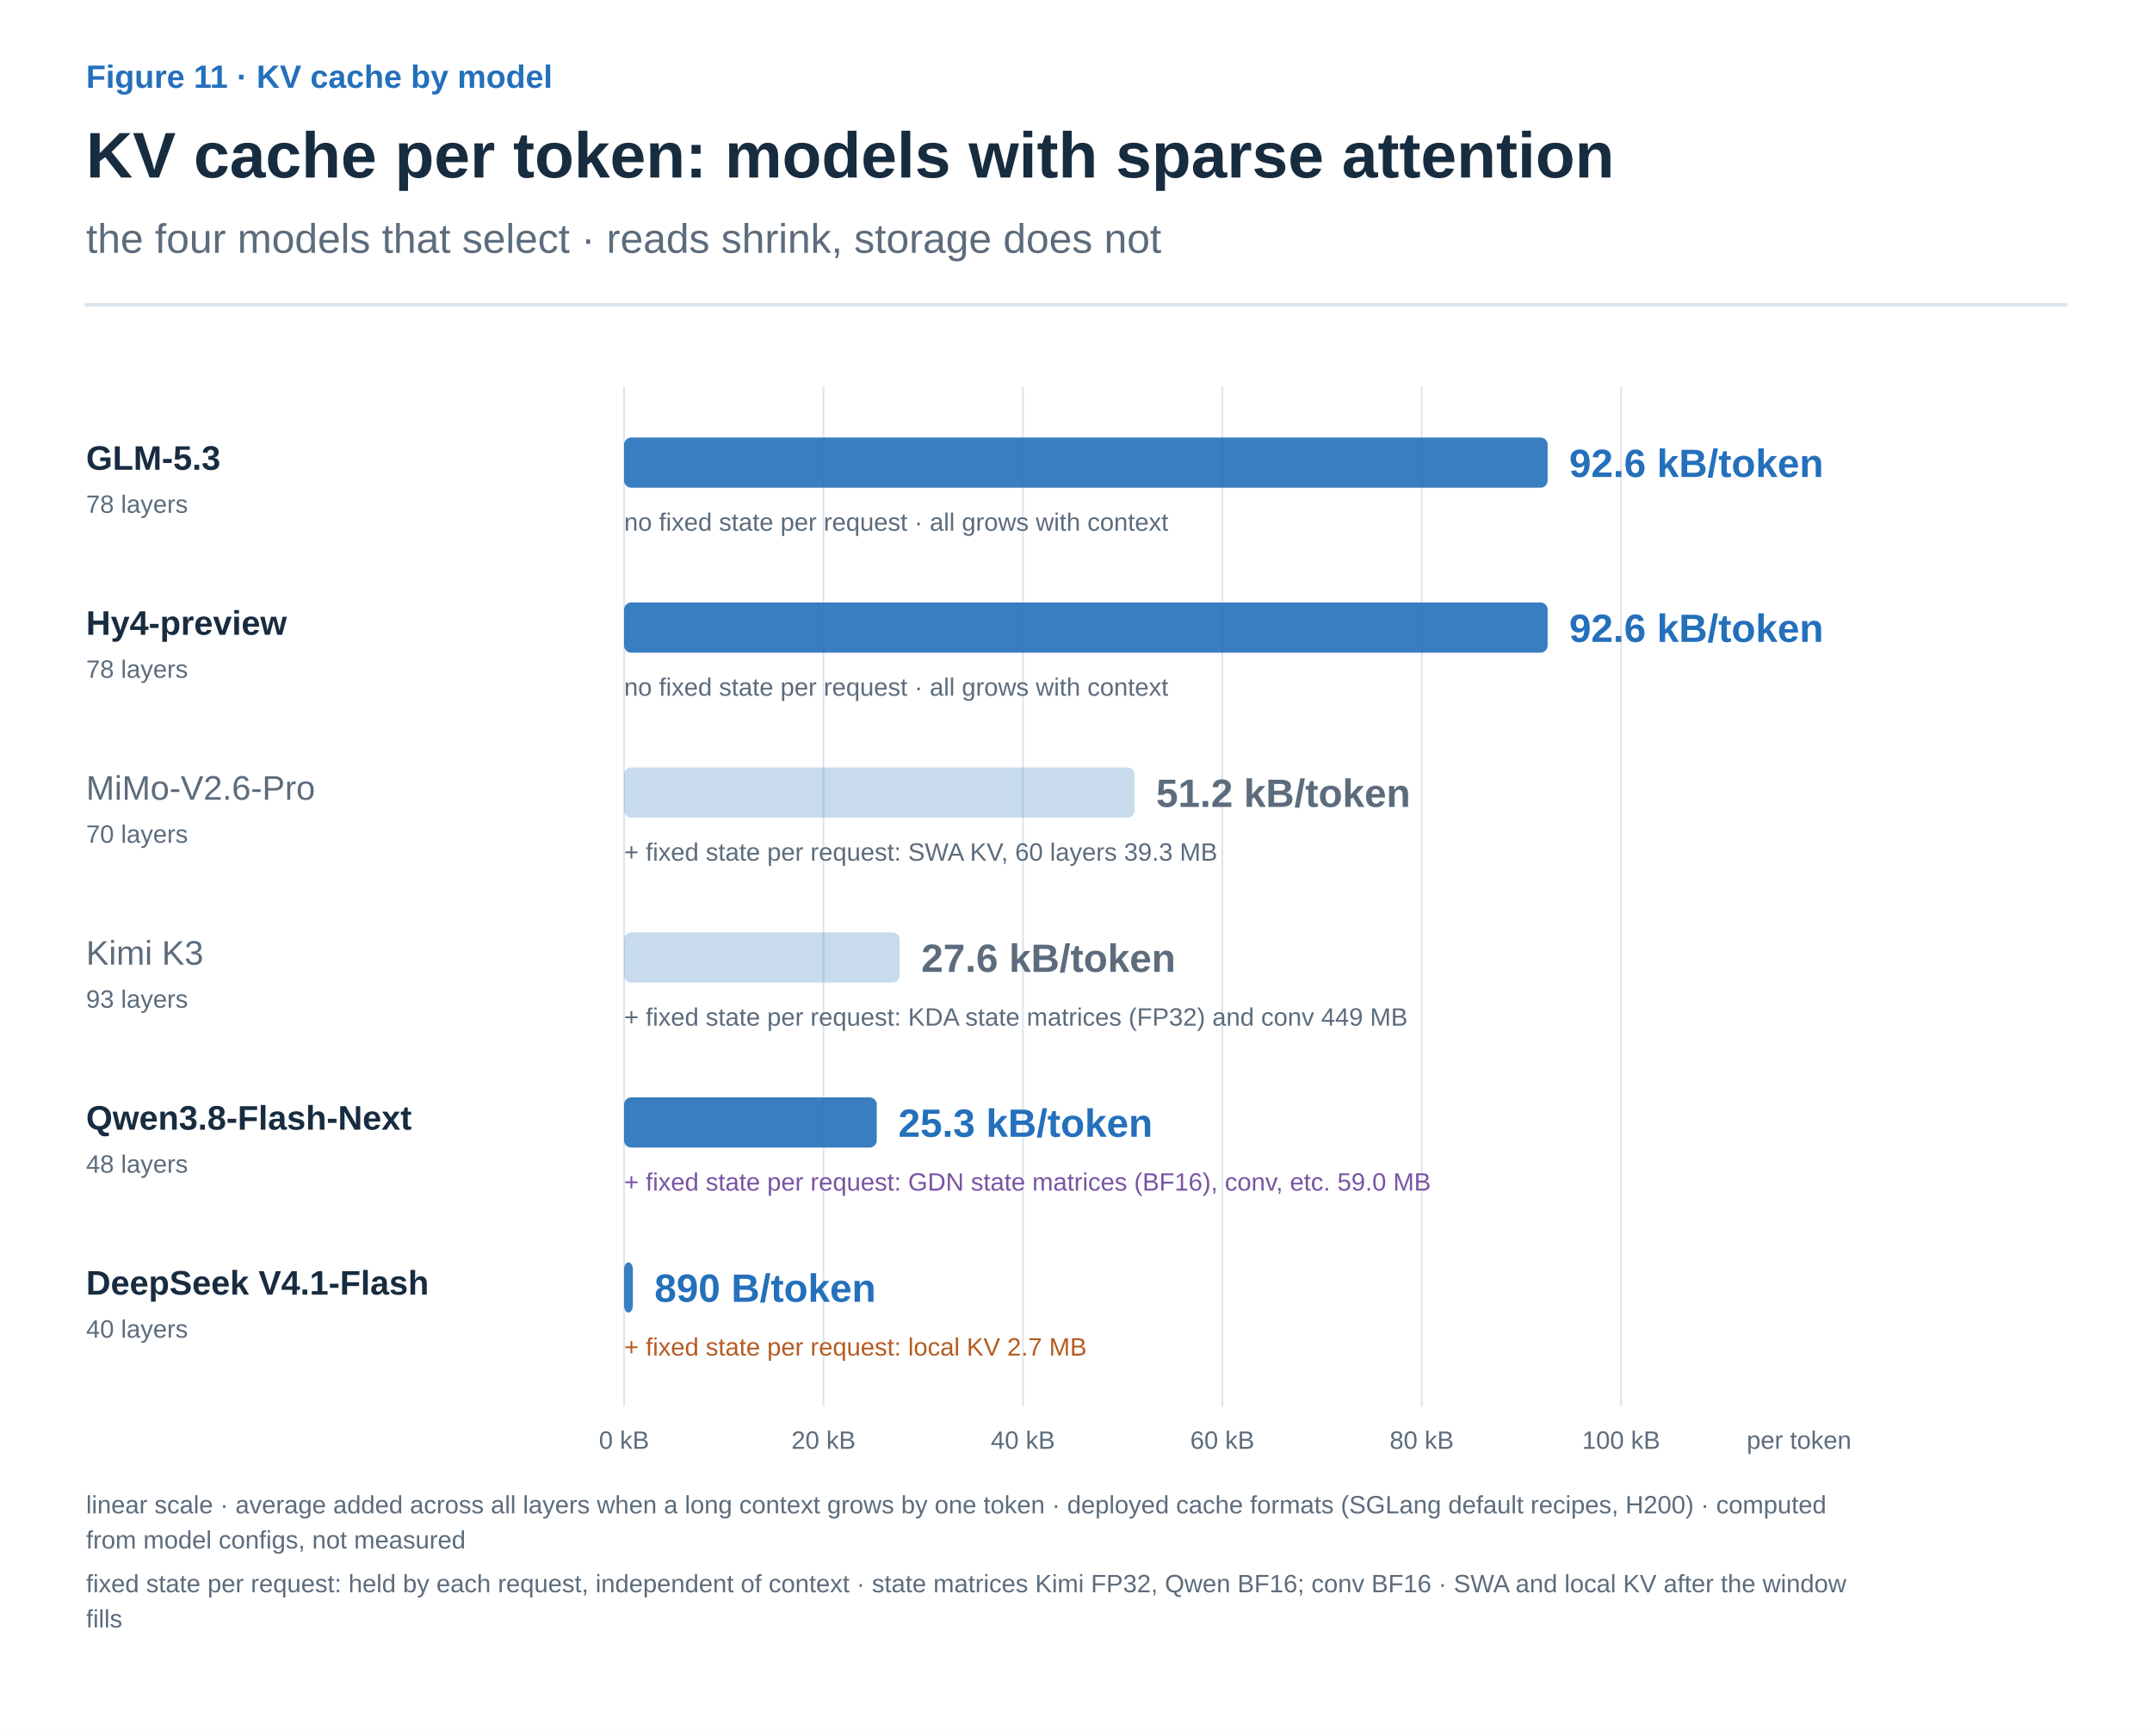
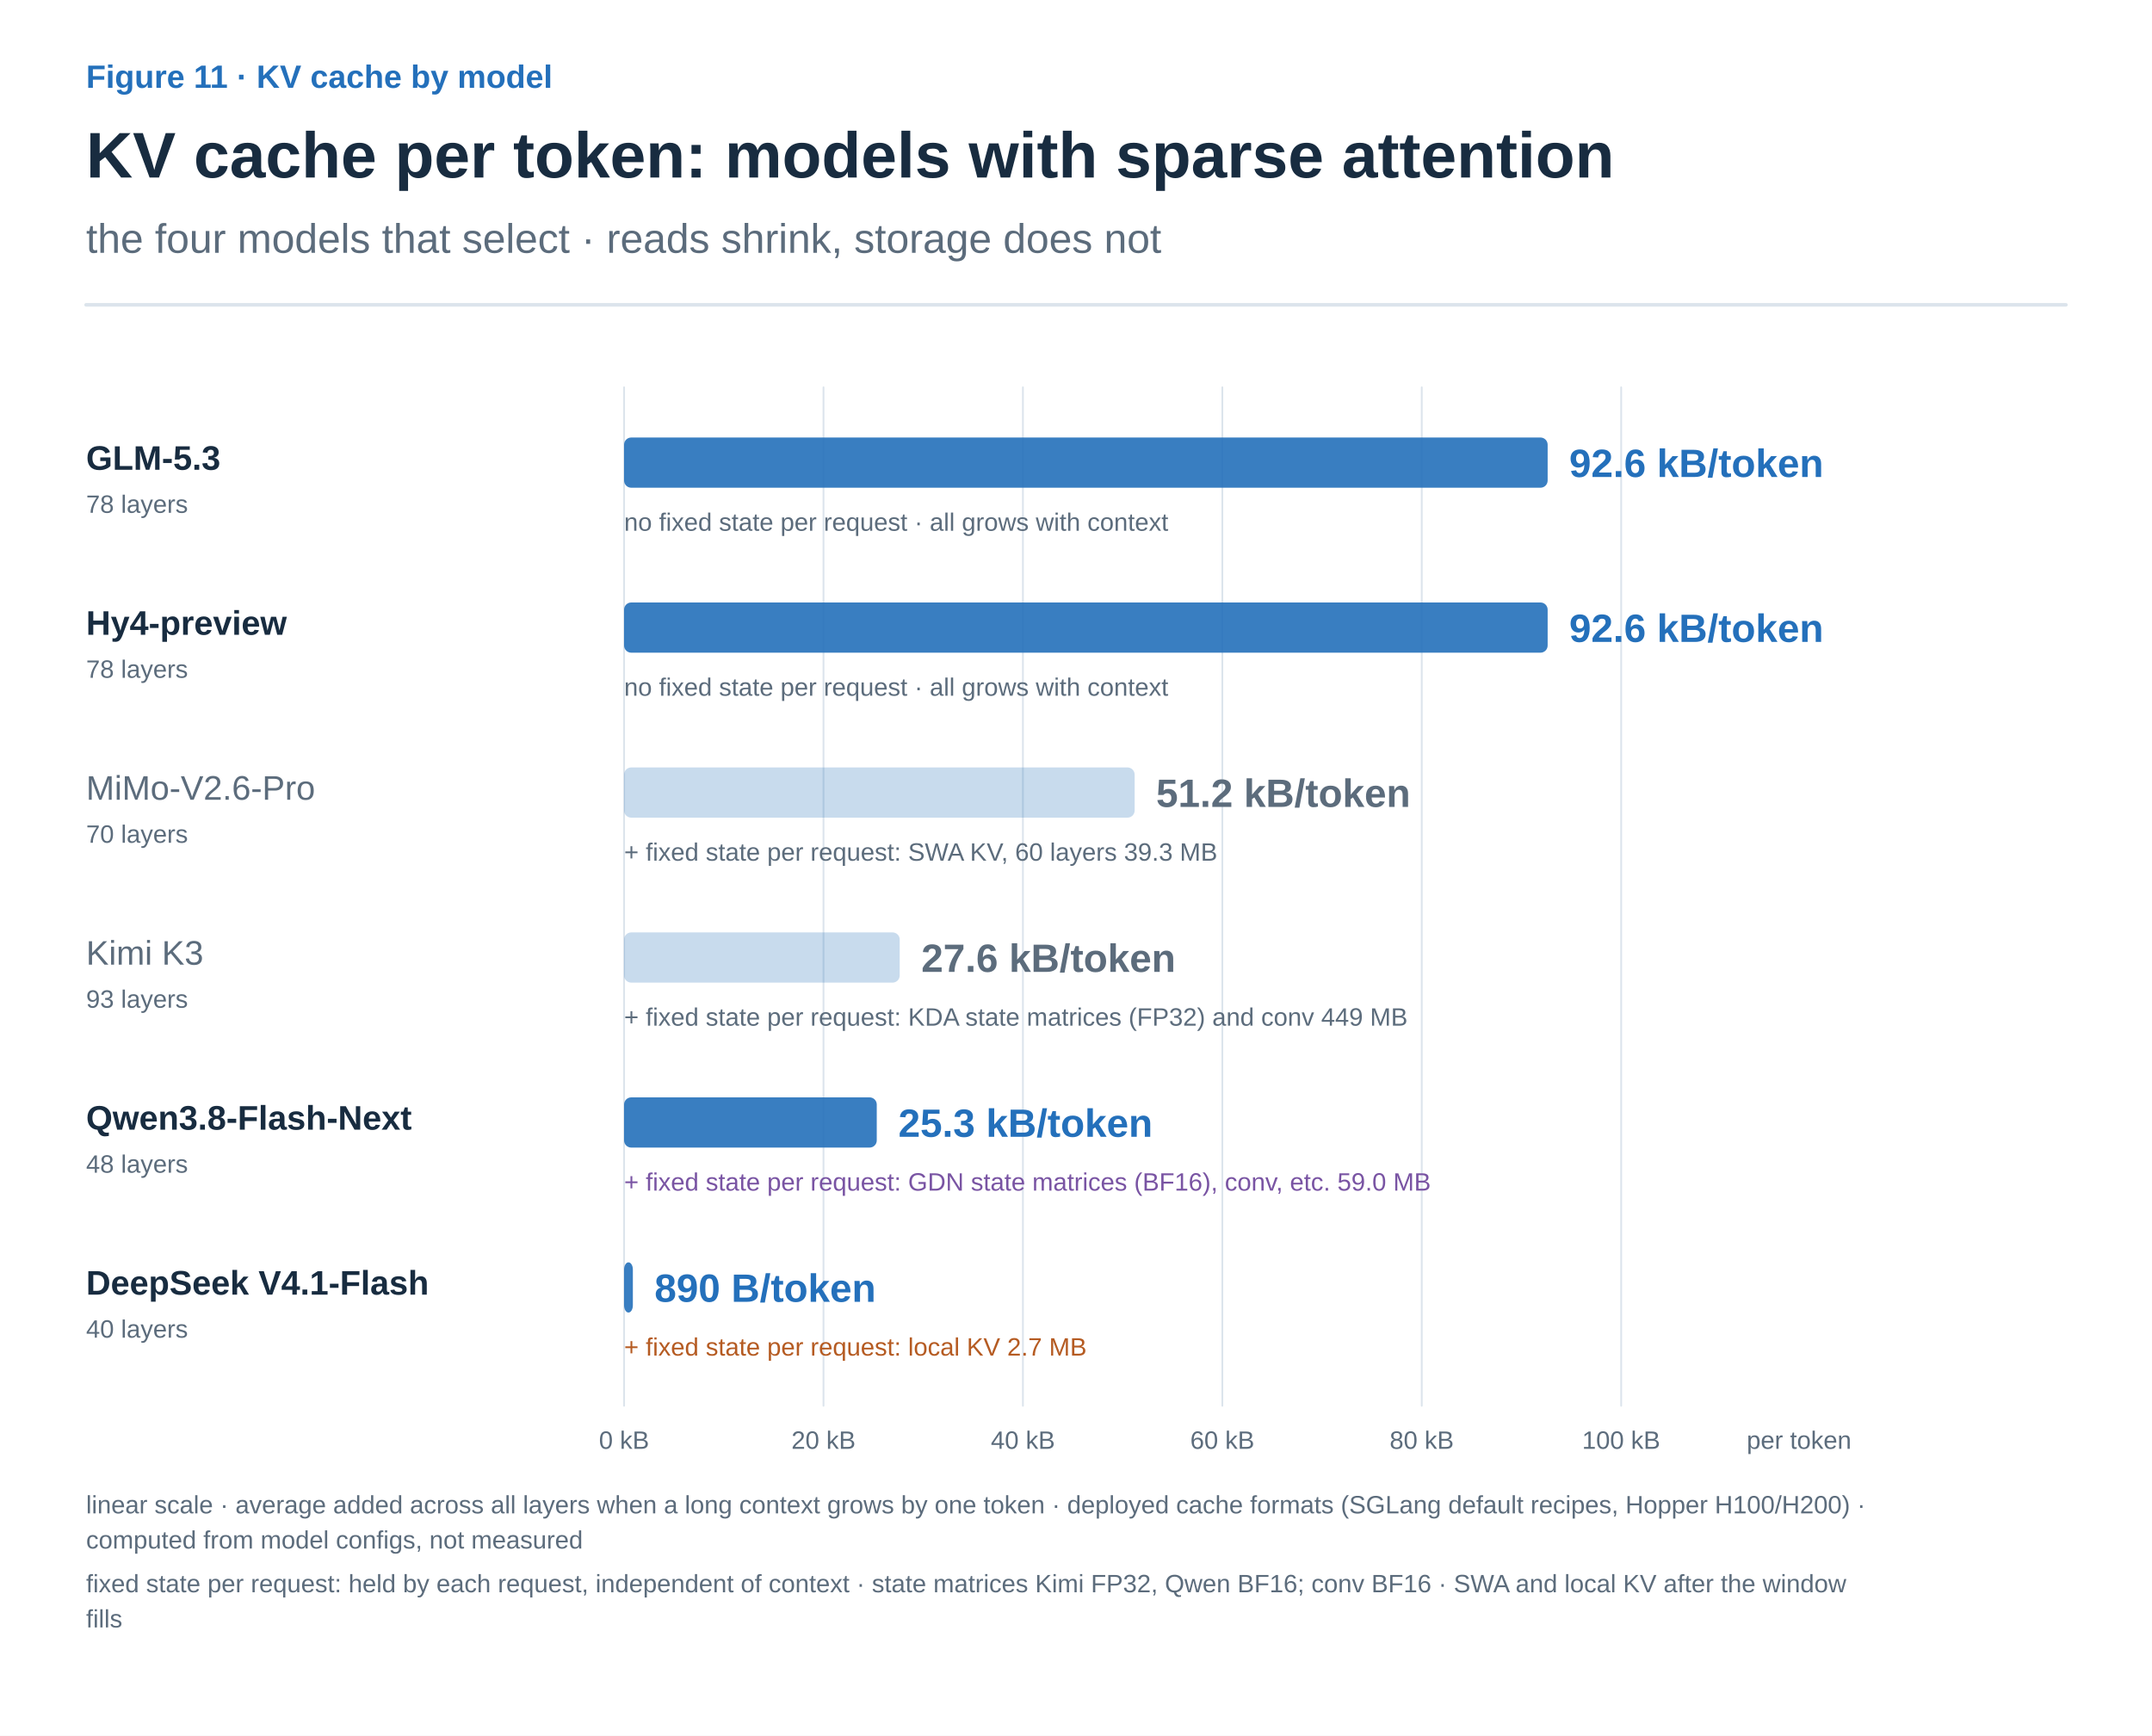
<svg xmlns="http://www.w3.org/2000/svg" width="1200" height="968" viewBox="0 0 1200 968" role="img" aria-labelledby="title desc">
  <defs>
    <marker id="arrow-ink" viewBox="0 0 10 10" refX="8" refY="5" markerWidth="6" markerHeight="6" orient="auto">
      <path d="M1 1 L9 5 L1 9" fill="none" stroke="#182C40" stroke-width="1.6" />
    </marker>
    <marker id="arrow-muted" viewBox="0 0 10 10" refX="8" refY="5" markerWidth="6" markerHeight="6" orient="auto">
      <path d="M1 1 L9 5 L1 9" fill="none" stroke="#5C6C7C" stroke-width="1.6" />
    </marker>
    <marker id="arrow-line" viewBox="0 0 10 10" refX="8" refY="5" markerWidth="6" markerHeight="6" orient="auto">
      <path d="M1 1 L9 5 L1 9" fill="none" stroke="#DCE4EC" stroke-width="1.6" />
    </marker>
    <marker id="arrow-paper" viewBox="0 0 10 10" refX="8" refY="5" markerWidth="6" markerHeight="6" orient="auto">
      <path d="M1 1 L9 5 L1 9" fill="none" stroke="#FFFFFF" stroke-width="1.6" />
    </marker>
    <marker id="arrow-blue" viewBox="0 0 10 10" refX="8" refY="5" markerWidth="6" markerHeight="6" orient="auto">
      <path d="M1 1 L9 5 L1 9" fill="none" stroke="#2470BB" stroke-width="1.6" />
    </marker>
    <marker id="arrow-teal" viewBox="0 0 10 10" refX="8" refY="5" markerWidth="6" markerHeight="6" orient="auto">
      <path d="M1 1 L9 5 L1 9" fill="none" stroke="#287D78" stroke-width="1.6" />
    </marker>
    <marker id="arrow-orange" viewBox="0 0 10 10" refX="8" refY="5" markerWidth="6" markerHeight="6" orient="auto">
      <path d="M1 1 L9 5 L1 9" fill="none" stroke="#B55B22" stroke-width="1.6" />
    </marker>
    <marker id="arrow-purple" viewBox="0 0 10 10" refX="8" refY="5" markerWidth="6" markerHeight="6" orient="auto">
      <path d="M1 1 L9 5 L1 9" fill="none" stroke="#7954A3" stroke-width="1.6" />
    </marker>
    <marker id="arrow-gray" viewBox="0 0 10 10" refX="8" refY="5" markerWidth="6" markerHeight="6" orient="auto">
      <path d="M1 1 L9 5 L1 9" fill="none" stroke="#657789" stroke-width="1.6" />
    </marker>
    <marker id="arrow-red" viewBox="0 0 10 10" refX="8" refY="5" markerWidth="6" markerHeight="6" orient="auto">
      <path d="M1 1 L9 5 L1 9" fill="none" stroke="#B34242" stroke-width="1.6" />
    </marker>
    <marker id="arrow-indigo" viewBox="0 0 10 10" refX="8" refY="5" markerWidth="6" markerHeight="6" orient="auto">
      <path d="M1 1 L9 5 L1 9" fill="none" stroke="#4C60A8" stroke-width="1.6" />
    </marker>
    <marker id="arrow-slate" viewBox="0 0 10 10" refX="8" refY="5" markerWidth="6" markerHeight="6" orient="auto">
      <path d="M1 1 L9 5 L1 9" fill="none" stroke="#8191A0" stroke-width="1.6" />
    </marker>
    <marker id="arrow-surface" viewBox="0 0 10 10" refX="8" refY="5" markerWidth="6" markerHeight="6" orient="auto">
      <path d="M1 1 L9 5 L1 9" fill="none" stroke="#F8FAFC" stroke-width="1.6" />
    </marker>
  </defs>
  <style>text{font-family:Arial,"Apple SD Gothic Neo","Noto Sans KR",sans-serif}text[font-family]{font-family:Menlo,Consolas,monospace}path{stroke-linecap:round;stroke-linejoin:round}</style>
  <rect width="100%" height="100%" fill="white" />
  <text x="48" y="49" fill="#2470BB" font-size="18" font-weight="600" text-anchor="start" data-max-width="1104">Figure 11 · KV cache by model</text>
  <text x="48" y="99" fill="#182C40" font-size="36" font-weight="700" text-anchor="start" data-max-width="1104">KV cache per token: models with sparse attention</text>
  <text x="48" y="141" fill="#5C6C7C" font-size="23" font-weight="400" text-anchor="start" data-max-width="1104">the four models that select · reads shrink, storage does not</text>
  <path d="M48,170 H1152" stroke="#DCE4EC" stroke-width="2" />
  <g transform="translate(48 206) scale(1)" data-panel="1">
    <path d="M856 10 L856 578" stroke="#DCE4EC" stroke-width="1" fill="none" />
    <path d="M744.8 10 L744.8 578" stroke="#DCE4EC" stroke-width="1" fill="none" />
    <path d="M633.6 10 L633.6 578" stroke="#DCE4EC" stroke-width="1" fill="none" />
    <path d="M522.4 10 L522.4 578" stroke="#DCE4EC" stroke-width="1" fill="none" />
    <path d="M411.2 10 L411.2 578" stroke="#DCE4EC" stroke-width="1" fill="none" />
    <path d="M300 10 L300 578" stroke="#DCE4EC" stroke-width="1" fill="none" />
    <text x="0" y="56" fill="#182C40" font-size="19" font-weight="700" text-anchor="start" data-max-width="280">GLM-5.3</text>
    <text x="0" y="80" fill="#5C6C7C" font-size="14" font-weight="400" text-anchor="start" data-max-width="280">78 layers</text>
    <rect x="300" y="38" width="515.0" height="28" rx="4" fill="#2470BB" fill-opacity="0.9" />
    <text x="827.012" y="60" fill="#2470BB" font-size="22" font-weight="700" text-anchor="start" data-max-width="220">92.6 kB/token</text>
    <text x="300" y="90" fill="#5C6C7C" font-size="14" font-weight="400" text-anchor="start" data-max-width="804">no fixed state per request · all grows with context</text>
    <text x="0" y="148" fill="#182C40" font-size="19" font-weight="700" text-anchor="start" data-max-width="280">Hy4-preview</text>
    <text x="0" y="172" fill="#5C6C7C" font-size="14" font-weight="400" text-anchor="start" data-max-width="280">78 layers</text>
    <rect x="300" y="130" width="515.0" height="28" rx="4" fill="#2470BB" fill-opacity="0.9" />
    <text x="827.012" y="152" fill="#2470BB" font-size="22" font-weight="700" text-anchor="start" data-max-width="220">92.6 kB/token</text>
    <text x="300" y="182" fill="#5C6C7C" font-size="14" font-weight="400" text-anchor="start" data-max-width="804">no fixed state per request · all grows with context</text>
    <text x="0" y="240" fill="#5C6C7C" font-size="19" font-weight="400" text-anchor="start" data-max-width="280">MiMo-V2.6-Pro</text>
    <text x="0" y="264" fill="#5C6C7C" font-size="14" font-weight="400" text-anchor="start" data-max-width="280">70 layers</text>
    <rect x="300" y="222" width="284.7" height="28" rx="4" fill="#2470BB" fill-opacity="0.25" />
    <text x="596.672" y="244" fill="#5C6C7C" font-size="22" font-weight="700" text-anchor="start" data-max-width="220">51.2 kB/token</text>
    <text x="300" y="274" fill="#5C6C7C" font-size="14" font-weight="400" text-anchor="start" data-max-width="804">+ fixed state per request: SWA KV, 60 layers 39.3 MB</text>
    <text x="0" y="332" fill="#5C6C7C" font-size="19" font-weight="400" text-anchor="start" data-max-width="280">Kimi K3</text>
    <text x="0" y="356" fill="#5C6C7C" font-size="14" font-weight="400" text-anchor="start" data-max-width="280">93 layers</text>
    <rect x="300" y="314" width="153.7" height="28" rx="4" fill="#2470BB" fill-opacity="0.25" />
    <text x="465.723" y="336" fill="#5C6C7C" font-size="22" font-weight="700" text-anchor="start" data-max-width="220">27.6 kB/token</text>
    <text x="300" y="366" fill="#5C6C7C" font-size="14" font-weight="400" text-anchor="start" data-max-width="804">+ fixed state per request: KDA state matrices (FP32) and conv 449 MB</text>
    <text x="0" y="424" fill="#182C40" font-size="19" font-weight="700" text-anchor="start" data-max-width="280">Qwen3.8-Flash-Next</text>
    <text x="0" y="448" fill="#5C6C7C" font-size="14" font-weight="400" text-anchor="start" data-max-width="280">48 layers</text>
    <rect x="300" y="406" width="140.9" height="28" rx="4" fill="#2470BB" fill-opacity="0.9" />
    <text x="452.913" y="428" fill="#2470BB" font-size="22" font-weight="700" text-anchor="start" data-max-width="220">25.3 kB/token</text>
    <text x="300" y="458" fill="#7954A3" font-size="14" font-weight="400" text-anchor="start" data-max-width="804">+ fixed state per request: GDN state matrices (BF16), conv, etc. 59.0 MB</text>
    <text x="0" y="516" fill="#182C40" font-size="19" font-weight="700" text-anchor="start" data-max-width="280">DeepSeek V4.1-Flash</text>
    <text x="0" y="540" fill="#5C6C7C" font-size="14" font-weight="400" text-anchor="start" data-max-width="280">40 layers</text>
    <rect x="300" y="498" width="4.9" height="28" rx="4" fill="#2470BB" fill-opacity="0.9" />
    <text x="316.948" y="520" fill="#2470BB" font-size="22" font-weight="700" text-anchor="start" data-max-width="220">890 B/token</text>
    <text x="300" y="550" fill="#B55B22" font-size="14" font-weight="400" text-anchor="start" data-max-width="804">+ fixed state per request: local KV 2.7 MB</text>
    <text x="300" y="602" fill="#5C6C7C" font-size="14" font-weight="400" text-anchor="middle" data-max-width="80">0 kB</text>
    <text x="411.2" y="602" fill="#5C6C7C" font-size="14" font-weight="400" text-anchor="middle" data-max-width="80">20 kB</text>
    <text x="522.4" y="602" fill="#5C6C7C" font-size="14" font-weight="400" text-anchor="middle" data-max-width="80">40 kB</text>
    <text x="633.6" y="602" fill="#5C6C7C" font-size="14" font-weight="400" text-anchor="middle" data-max-width="80">60 kB</text>
    <text x="744.8" y="602" fill="#5C6C7C" font-size="14" font-weight="400" text-anchor="middle" data-max-width="80">80 kB</text>
    <text x="856" y="602" fill="#5C6C7C" font-size="14" font-weight="400" text-anchor="middle" data-max-width="80">100 kB</text>
    <text x="926" y="602" fill="#5C6C7C" font-size="14" font-weight="400" text-anchor="start" data-max-width="120">per token</text>
-     <text x="0" y="638" fill="#5C6C7C" font-size="14" font-weight="400" text-anchor="start" data-max-width="1104">linear scale · average added across all layers when a long context grows by one token · deployed cache formats (SGLang default recipes, H200) · computed</text>
-     <text x="0" y="657.6" fill="#5C6C7C" font-size="14" font-weight="400" text-anchor="start" data-max-width="1104">from model configs, not measured</text>
+     <text x="0" y="638" fill="#5C6C7C" font-size="14" font-weight="400" text-anchor="start" data-max-width="1104">linear scale · average added across all layers when a long context grows by one token · deployed cache formats (SGLang default recipes, Hopper H100/H200) ·</text>
+     <text x="0" y="657.6" fill="#5C6C7C" font-size="14" font-weight="400" text-anchor="start" data-max-width="1104">computed from model configs, not measured</text>
    <text x="0" y="682" fill="#5C6C7C" font-size="14" font-weight="400" text-anchor="start" data-max-width="1104">fixed state per request: held by each request, independent of context · state matrices Kimi FP32, Qwen BF16; conv BF16 · SWA and local KV after the window</text>
    <text x="0" y="701.6" fill="#5C6C7C" font-size="14" font-weight="400" text-anchor="start" data-max-width="1104">fills</text>
  </g>
</svg>
